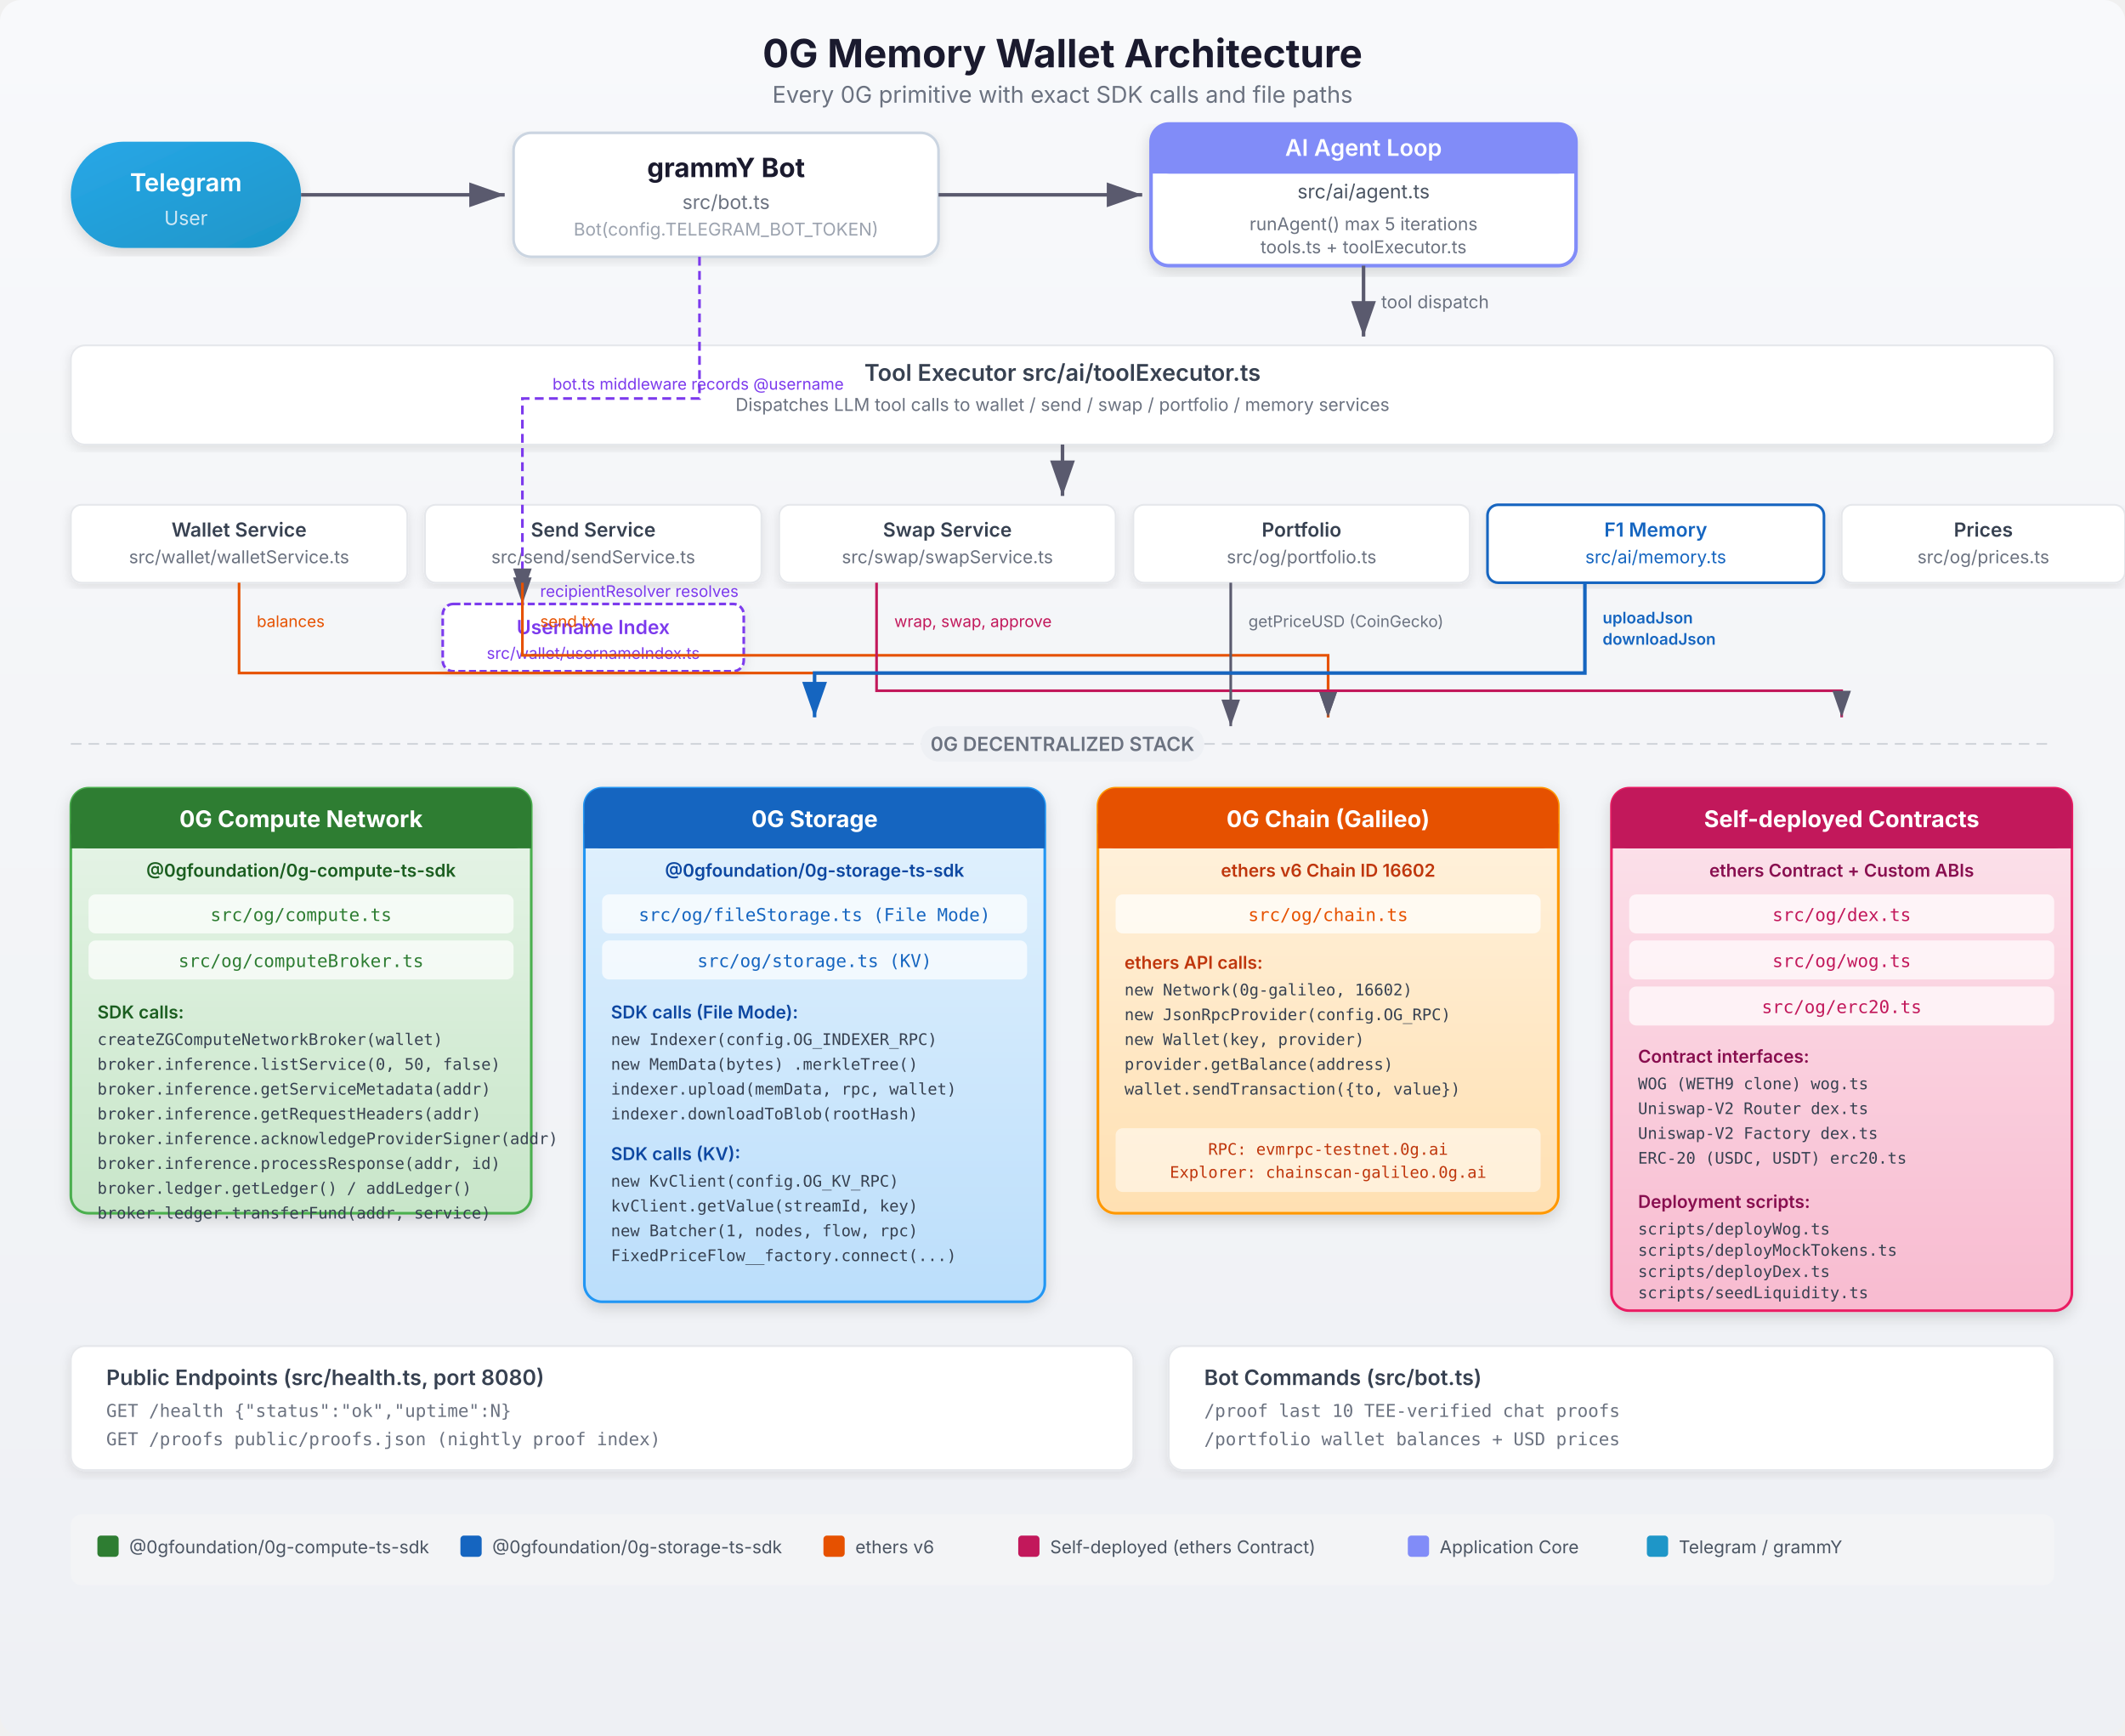
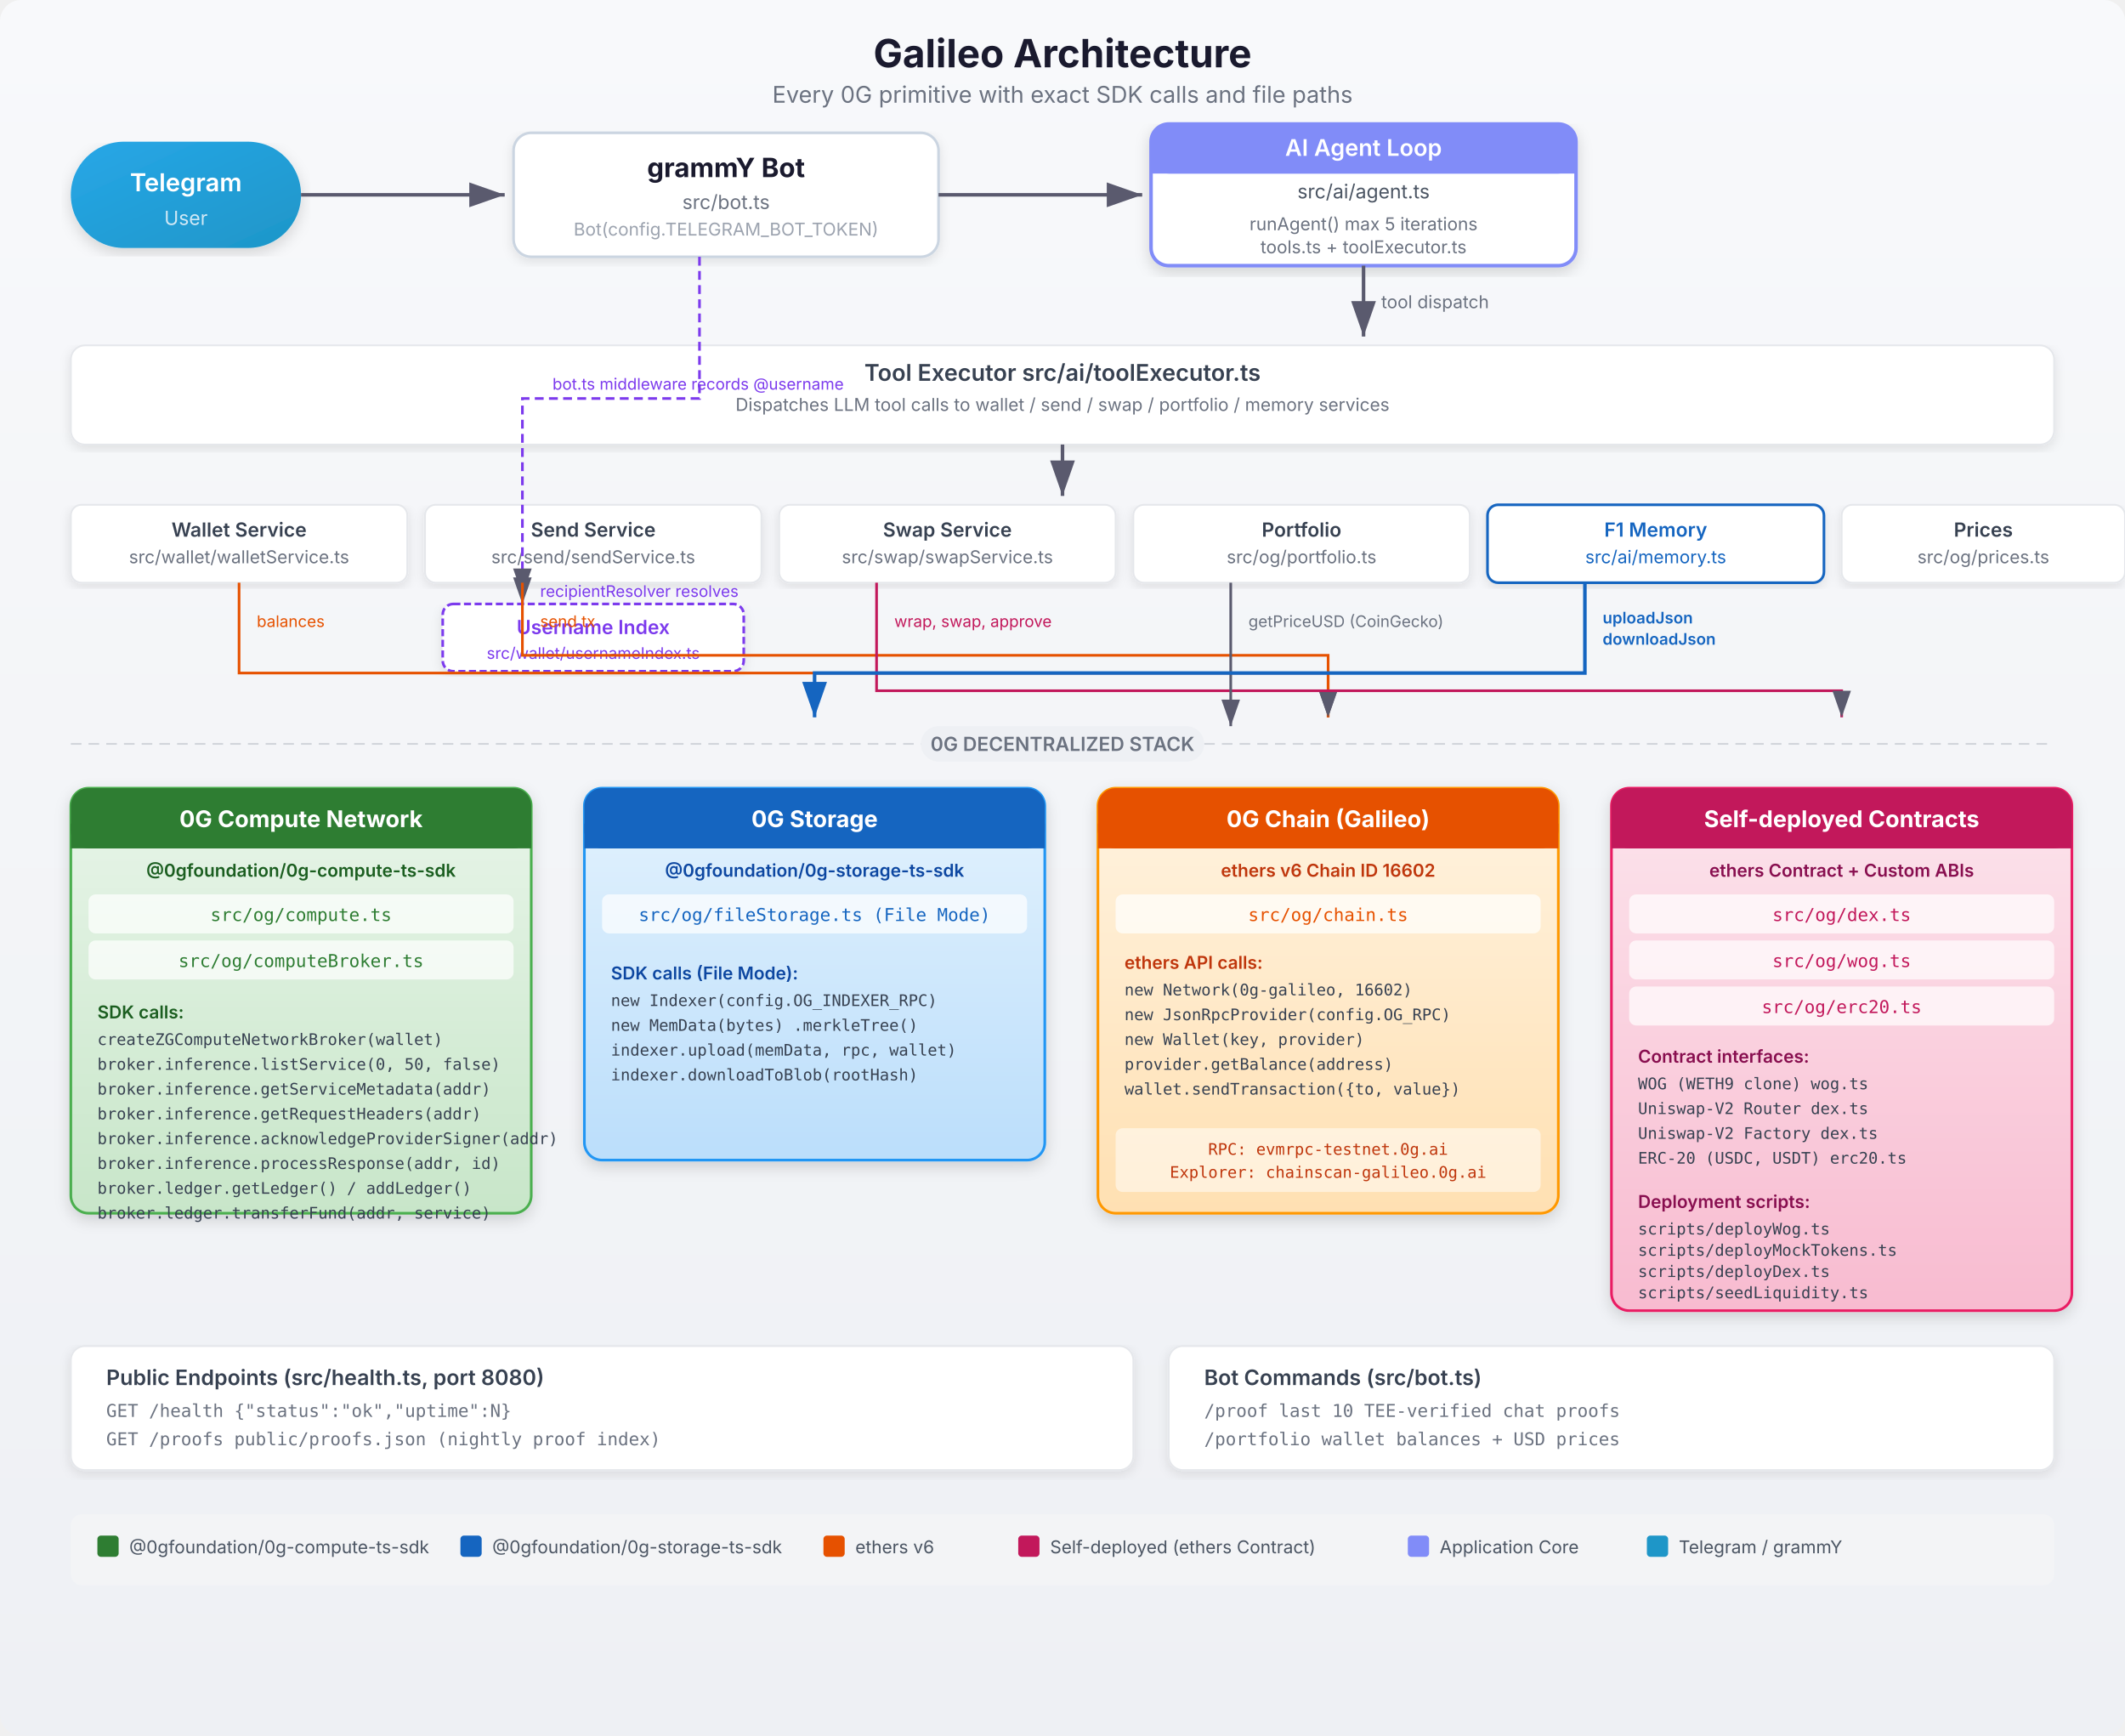
<svg xmlns="http://www.w3.org/2000/svg" viewBox="0 0 1200 980" font-family="'Inter', 'Segoe UI', system-ui, sans-serif">
  <defs>
    <filter id="shadow" x="-4%" y="-4%" width="108%" height="112%">
      <feDropShadow dx="0" dy="2" stdDeviation="3" flood-color="#000" flood-opacity="0.10" />
    </filter>
    <filter id="shadowDeep" x="-4%" y="-4%" width="108%" height="112%">
      <feDropShadow dx="0" dy="3" stdDeviation="4" flood-color="#000" flood-opacity="0.15" />
    </filter>
    <marker id="arrow" markerWidth="10" markerHeight="7" refX="10" refY="3.5" orient="auto">
      <polygon points="0 0, 10 3.5, 0 7" fill="#5a5a6e" />
    </marker>
    <marker id="arrowGreen" markerWidth="10" markerHeight="7" refX="10" refY="3.5" orient="auto">
      <polygon points="0 0, 10 3.5, 0 7" fill="#2e7d32" />
    </marker>
    <marker id="arrowBlue" markerWidth="10" markerHeight="7" refX="10" refY="3.5" orient="auto">
      <polygon points="0 0, 10 3.5, 0 7" fill="#1565c0" />
    </marker>
    <linearGradient id="bgGrad" x1="0" y1="0" x2="0" y2="1">
      <stop offset="0%" stop-color="#f8f9fb" />
      <stop offset="100%" stop-color="#eef0f4" />
    </linearGradient>
    <linearGradient id="tgGrad" x1="0" y1="0" x2="1" y2="1">
      <stop offset="0%" stop-color="#27a7e7" />
      <stop offset="100%" stop-color="#1e96c8" />
    </linearGradient>
    <linearGradient id="computeGrad" x1="0" y1="0" x2="0" y2="1">
      <stop offset="0%" stop-color="#e8f5e9" />
      <stop offset="100%" stop-color="#c8e6c9" />
    </linearGradient>
    <linearGradient id="storageGrad" x1="0" y1="0" x2="0" y2="1">
      <stop offset="0%" stop-color="#e3f2fd" />
      <stop offset="100%" stop-color="#bbdefb" />
    </linearGradient>
    <linearGradient id="chainGrad" x1="0" y1="0" x2="0" y2="1">
      <stop offset="0%" stop-color="#fff3e0" />
      <stop offset="100%" stop-color="#ffe0b2" />
    </linearGradient>
    <linearGradient id="dexGrad" x1="0" y1="0" x2="0" y2="1">
      <stop offset="0%" stop-color="#fce4ec" />
      <stop offset="100%" stop-color="#f8bbd0" />
    </linearGradient>
  </defs>
  <rect width="1200" height="980" fill="url(#bgGrad)" rx="12" />
-   <text x="600" y="38" text-anchor="middle" font-size="22" font-weight="700" fill="#1a1a2e">0G Memory Wallet Architecture</text>
+   <text x="600" y="38" text-anchor="middle" font-size="22" font-weight="700" fill="#1a1a2e">Galileo Architecture</text>
  <text x="600" y="58" text-anchor="middle" font-size="13" fill="#6b7280">Every 0G primitive with exact SDK calls and file paths</text>
  <rect x="40" y="80" width="130" height="60" rx="30" fill="url(#tgGrad)" filter="url(#shadowDeep)" />
  <text x="105" y="108" text-anchor="middle" font-size="14" font-weight="600" fill="#fff">Telegram</text>
  <text x="105" y="127" text-anchor="middle" font-size="11" fill="#d0e8f5">User</text>
  <line x1="170" y1="110" x2="285" y2="110" stroke="#5a5a6e" stroke-width="2" marker-end="url(#arrow)" />
  <rect x="290" y="75" width="240" height="70" rx="10" fill="#fff" stroke="#cbd5e1" stroke-width="1.5" filter="url(#shadow)" />
  <text x="410" y="100" text-anchor="middle" font-size="15" font-weight="700" fill="#1a1a2e">grammY Bot</text>
  <text x="410" y="118" text-anchor="middle" font-size="11" fill="#6b7280">src/bot.ts</text>
  <text x="410" y="133" text-anchor="middle" font-size="10" fill="#9ca3af">Bot(config.TELEGRAM_BOT_TOKEN)</text>
  <line x1="530" y1="110" x2="645" y2="110" stroke="#5a5a6e" stroke-width="2" marker-end="url(#arrow)" />
  <rect x="650" y="70" width="240" height="80" rx="10" fill="#fff" stroke="#818cf8" stroke-width="2" filter="url(#shadowDeep)" />
  <rect x="650" y="70" width="240" height="28" rx="10" fill="#818cf8" />
  <rect x="650" y="88" width="240" height="10" fill="#818cf8" />
  <text x="770" y="88" text-anchor="middle" font-size="13" font-weight="600" fill="#fff">AI Agent Loop</text>
  <text x="770" y="112" text-anchor="middle" font-size="11" fill="#4b5563">src/ai/agent.ts</text>
  <text x="770" y="130" text-anchor="middle" font-size="10" fill="#6b7280">runAgent()  max 5 iterations</text>
  <text x="770" y="143" text-anchor="middle" font-size="10" fill="#6b7280">tools.ts + toolExecutor.ts</text>
  <line x1="770" y1="150" x2="770" y2="190" stroke="#5a5a6e" stroke-width="2" marker-end="url(#arrow)" />
  <text x="780" y="174" font-size="10" fill="#6b7280">tool dispatch</text>
  <rect x="40" y="195" width="1120" height="56" rx="8" fill="#fff" stroke="#e5e7eb" stroke-width="1" filter="url(#shadow)" />
  <text x="600" y="215" text-anchor="middle" font-size="13" font-weight="600" fill="#374151">Tool Executor  src/ai/toolExecutor.ts</text>
  <text x="600" y="232" text-anchor="middle" font-size="10" fill="#6b7280">Dispatches LLM tool calls to wallet / send / swap / portfolio / memory services</text>
  <line x1="600" y1="251" x2="600" y2="280" stroke="#5a5a6e" stroke-width="2" marker-end="url(#arrow)" />
  <g transform="translate(40, 285)">
    <rect x="0" y="0" width="190" height="44" rx="6" fill="#fff" stroke="#e5e7eb" stroke-width="1" filter="url(#shadow)" />
    <text x="95" y="18" text-anchor="middle" font-size="11" font-weight="600" fill="#374151">Wallet Service</text>
    <text x="95" y="33" text-anchor="middle" font-size="10" fill="#6b7280">src/wallet/walletService.ts</text>
    <rect x="200" y="0" width="190" height="44" rx="6" fill="#fff" stroke="#e5e7eb" stroke-width="1" filter="url(#shadow)" />
    <text x="295" y="18" text-anchor="middle" font-size="11" font-weight="600" fill="#374151">Send Service</text>
    <text x="295" y="33" text-anchor="middle" font-size="10" fill="#6b7280">src/send/sendService.ts</text>
    <rect x="400" y="0" width="190" height="44" rx="6" fill="#fff" stroke="#e5e7eb" stroke-width="1" filter="url(#shadow)" />
    <text x="495" y="18" text-anchor="middle" font-size="11" font-weight="600" fill="#374151">Swap Service</text>
    <text x="495" y="33" text-anchor="middle" font-size="10" fill="#6b7280">src/swap/swapService.ts</text>
    <rect x="600" y="0" width="190" height="44" rx="6" fill="#fff" stroke="#e5e7eb" stroke-width="1" filter="url(#shadow)" />
    <text x="695" y="18" text-anchor="middle" font-size="11" font-weight="600" fill="#374151">Portfolio</text>
    <text x="695" y="33" text-anchor="middle" font-size="10" fill="#6b7280">src/og/portfolio.ts</text>
    <rect x="800" y="0" width="190" height="44" rx="6" fill="#fff" stroke="#1565c0" stroke-width="1.5" filter="url(#shadow)" />
    <text x="895" y="18" text-anchor="middle" font-size="11" font-weight="600" fill="#1565c0">F1 Memory</text>
    <text x="895" y="33" text-anchor="middle" font-size="10" fill="#1565c0">src/ai/memory.ts</text>
    <rect x="1000" y="0" width="160" height="44" rx="6" fill="#fff" stroke="#e5e7eb" stroke-width="1" filter="url(#shadow)" />
    <text x="1080" y="18" text-anchor="middle" font-size="11" font-weight="600" fill="#374151">Prices</text>
    <text x="1080" y="33" text-anchor="middle" font-size="10" fill="#6b7280">src/og/prices.ts</text>
    <rect x="210" y="56" width="170" height="38" rx="6" fill="#fff" stroke="#7c3aed" stroke-width="1.5" stroke-dasharray="4,2" filter="url(#shadow)" />
    <text x="295" y="73" text-anchor="middle" font-size="11" font-weight="600" fill="#7c3aed">Username Index</text>
    <text x="295" y="87" text-anchor="middle" font-size="9" fill="#7c3aed">src/wallet/usernameIndex.ts</text>
  </g>
  <path d="M 395 145 L 395 225 L 295 225 L 295 336" stroke="#7c3aed" stroke-width="1.5" stroke-dasharray="5,3" fill="none" marker-end="url(#arrow)" />
  <text x="312" y="220" font-size="9" fill="#7c3aed">bot.ts middleware records @username</text>
  <path d="M 295 329 L 295 341" stroke="#7c3aed" stroke-width="1.5" stroke-dasharray="5,3" fill="none" marker-end="url(#arrow)" />
  <text x="305" y="337" font-size="9" fill="#7c3aed">recipientResolver resolves</text>
  <path d="M 135 329 L 135 380 L 750 380 L 750 405" stroke="#e65100" stroke-width="1.5" fill="none" marker-end="url(#arrow)" />
  <text x="145" y="354" font-size="9" fill="#e65100">balances</text>
  <path d="M 295 329 L 295 370 L 750 370 L 750 405" stroke="#e65100" stroke-width="1.5" fill="none" marker-end="url(#arrow)" />
  <text x="305" y="354" font-size="9" fill="#e65100">send tx</text>
  <path d="M 495 329 L 495 390 L 1040 390 L 1040 405" stroke="#c2185b" stroke-width="1.5" fill="none" marker-end="url(#arrow)" />
  <text x="505" y="354" font-size="9" fill="#c2185b">wrap, swap, approve</text>
  <path d="M 695 329 L 695 410" stroke="#5a5a6e" stroke-width="1.5" fill="none" marker-end="url(#arrow)" />
  <text x="705" y="354" font-size="9" fill="#6b7280">getPriceUSD (CoinGecko)</text>
  <path d="M 895 329 L 895 380 L 460 380 L 460 405" stroke="#1565c0" stroke-width="2" fill="none" marker-end="url(#arrowBlue)" />
  <text x="905" y="352" font-size="9" font-weight="600" fill="#1565c0">uploadJson</text>
  <text x="905" y="364" font-size="9" font-weight="600" fill="#1565c0">downloadJson</text>
  <line x1="40" y1="420" x2="1160" y2="420" stroke="#d1d5db" stroke-width="1" stroke-dasharray="6,4" />
  <rect x="520" y="410" width="160" height="20" rx="10" fill="#eef0f4" />
  <text x="600" y="424" text-anchor="middle" font-size="11" font-weight="600" fill="#6b7280">0G DECENTRALIZED STACK</text>
  <g transform="translate(40, 445)">
    <rect x="0" y="0" width="260" height="240" rx="10" fill="url(#computeGrad)" stroke="#4caf50" stroke-width="1.5" filter="url(#shadowDeep)" />
    <rect x="0" y="0" width="260" height="34" rx="10" fill="#2e7d32" />
    <rect x="0" y="20" width="260" height="14" fill="#2e7d32" />
    <text x="130" y="22" text-anchor="middle" font-size="13" font-weight="700" fill="#fff">0G Compute Network</text>
    <text x="130" y="50" text-anchor="middle" font-size="10" font-weight="600" fill="#1b5e20">@0gfoundation/0g-compute-ts-sdk</text>
    <rect x="10" y="60" width="240" height="22" rx="4" fill="#fff" fill-opacity="0.7" />
    <text x="130" y="75" text-anchor="middle" font-size="10" font-family="'JetBrains Mono', 'Cascadia Code', monospace" fill="#2e7d32">src/og/compute.ts</text>
    <rect x="10" y="86" width="240" height="22" rx="4" fill="#fff" fill-opacity="0.7" />
    <text x="130" y="101" text-anchor="middle" font-size="10" font-family="'JetBrains Mono', 'Cascadia Code', monospace" fill="#2e7d32">src/og/computeBroker.ts</text>
    <text x="15" y="130" font-size="10" font-weight="600" fill="#1b5e20">SDK calls:</text>
    <text x="15" y="145" font-size="9" font-family="'JetBrains Mono', 'Cascadia Code', monospace" fill="#374151">createZGComputeNetworkBroker(wallet)</text>
    <text x="15" y="159" font-size="9" font-family="'JetBrains Mono', 'Cascadia Code', monospace" fill="#374151">broker.inference.listService(0, 50, false)</text>
    <text x="15" y="173" font-size="9" font-family="'JetBrains Mono', 'Cascadia Code', monospace" fill="#374151">broker.inference.getServiceMetadata(addr)</text>
    <text x="15" y="187" font-size="9" font-family="'JetBrains Mono', 'Cascadia Code', monospace" fill="#374151">broker.inference.getRequestHeaders(addr)</text>
    <text x="15" y="201" font-size="9" font-family="'JetBrains Mono', 'Cascadia Code', monospace" fill="#374151">broker.inference.acknowledgeProviderSigner(addr)</text>
    <text x="15" y="215" font-size="9" font-family="'JetBrains Mono', 'Cascadia Code', monospace" fill="#374151">broker.inference.processResponse(addr, id)</text>
    <text x="15" y="229" font-size="9" font-family="'JetBrains Mono', 'Cascadia Code', monospace" fill="#374151">broker.ledger.getLedger() / addLedger()</text>
    <text x="15" y="243" font-size="9" font-family="'JetBrains Mono', 'Cascadia Code', monospace" fill="#374151">broker.ledger.transferFund(addr, service)</text>
  </g>
  <g transform="translate(330, 445)">
-     <rect x="0" y="0" width="260" height="290" rx="10" fill="url(#storageGrad)" stroke="#2196f3" stroke-width="1.5" filter="url(#shadowDeep)" />
+     <rect x="0" y="0" width="260" height="210" rx="10" fill="url(#storageGrad)" stroke="#2196f3" stroke-width="1.5" filter="url(#shadowDeep)" />
    <rect x="0" y="0" width="260" height="34" rx="10" fill="#1565c0" />
    <rect x="0" y="20" width="260" height="14" fill="#1565c0" />
    <text x="130" y="22" text-anchor="middle" font-size="13" font-weight="700" fill="#fff">0G Storage</text>
    <text x="130" y="50" text-anchor="middle" font-size="10" font-weight="600" fill="#0d47a1">@0gfoundation/0g-storage-ts-sdk</text>
    <rect x="10" y="60" width="240" height="22" rx="4" fill="#fff" fill-opacity="0.7" />
    <text x="130" y="75" text-anchor="middle" font-size="10" font-family="'JetBrains Mono', 'Cascadia Code', monospace" fill="#1565c0">src/og/fileStorage.ts (File Mode)</text>
-     <rect x="10" y="86" width="240" height="22" rx="4" fill="#fff" fill-opacity="0.7" />
-     <text x="130" y="101" text-anchor="middle" font-size="10" font-family="'JetBrains Mono', 'Cascadia Code', monospace" fill="#1565c0">src/og/storage.ts (KV)</text>
-     <text x="15" y="130" font-size="10" font-weight="600" fill="#0d47a1">SDK calls (File Mode):</text>
-     <text x="15" y="145" font-size="9" font-family="'JetBrains Mono', 'Cascadia Code', monospace" fill="#374151">new Indexer(config.OG_INDEXER_RPC)</text>
-     <text x="15" y="159" font-size="9" font-family="'JetBrains Mono', 'Cascadia Code', monospace" fill="#374151">new MemData(bytes) .merkleTree()</text>
-     <text x="15" y="173" font-size="9" font-family="'JetBrains Mono', 'Cascadia Code', monospace" fill="#374151">indexer.upload(memData, rpc, wallet)</text>
-     <text x="15" y="187" font-size="9" font-family="'JetBrains Mono', 'Cascadia Code', monospace" fill="#374151">indexer.downloadToBlob(rootHash)</text>
-     <text x="15" y="210" font-size="10" font-weight="600" fill="#0d47a1">SDK calls (KV):</text>
-     <text x="15" y="225" font-size="9" font-family="'JetBrains Mono', 'Cascadia Code', monospace" fill="#374151">new KvClient(config.OG_KV_RPC)</text>
-     <text x="15" y="239" font-size="9" font-family="'JetBrains Mono', 'Cascadia Code', monospace" fill="#374151">kvClient.getValue(streamId, key)</text>
-     <text x="15" y="253" font-size="9" font-family="'JetBrains Mono', 'Cascadia Code', monospace" fill="#374151">new Batcher(1, nodes, flow, rpc)</text>
-     <text x="15" y="267" font-size="9" font-family="'JetBrains Mono', 'Cascadia Code', monospace" fill="#374151">FixedPriceFlow__factory.connect(...)</text>
+     <text x="15" y="108" font-size="10" font-weight="600" fill="#0d47a1">SDK calls (File Mode):</text>
+     <text x="15" y="123" font-size="9" font-family="'JetBrains Mono', 'Cascadia Code', monospace" fill="#374151">new Indexer(config.OG_INDEXER_RPC)</text>
+     <text x="15" y="137" font-size="9" font-family="'JetBrains Mono', 'Cascadia Code', monospace" fill="#374151">new MemData(bytes) .merkleTree()</text>
+     <text x="15" y="151" font-size="9" font-family="'JetBrains Mono', 'Cascadia Code', monospace" fill="#374151">indexer.upload(memData, rpc, wallet)</text>
+     <text x="15" y="165" font-size="9" font-family="'JetBrains Mono', 'Cascadia Code', monospace" fill="#374151">indexer.downloadToBlob(rootHash)</text>
  </g>
  <g transform="translate(620, 445)">
    <rect x="0" y="0" width="260" height="240" rx="10" fill="url(#chainGrad)" stroke="#ff9800" stroke-width="1.5" filter="url(#shadowDeep)" />
    <rect x="0" y="0" width="260" height="34" rx="10" fill="#e65100" />
    <rect x="0" y="20" width="260" height="14" fill="#e65100" />
    <text x="130" y="22" text-anchor="middle" font-size="13" font-weight="700" fill="#fff">0G Chain (Galileo)</text>
    <text x="130" y="50" text-anchor="middle" font-size="10" font-weight="600" fill="#bf360c">ethers v6  Chain ID 16602</text>
    <rect x="10" y="60" width="240" height="22" rx="4" fill="#fff" fill-opacity="0.7" />
    <text x="130" y="75" text-anchor="middle" font-size="10" font-family="'JetBrains Mono', 'Cascadia Code', monospace" fill="#e65100">src/og/chain.ts</text>
    <text x="15" y="102" font-size="10" font-weight="600" fill="#bf360c">ethers API calls:</text>
    <text x="15" y="117" font-size="9" font-family="'JetBrains Mono', 'Cascadia Code', monospace" fill="#374151">new Network(0g-galileo, 16602)</text>
    <text x="15" y="131" font-size="9" font-family="'JetBrains Mono', 'Cascadia Code', monospace" fill="#374151">new JsonRpcProvider(config.OG_RPC)</text>
    <text x="15" y="145" font-size="9" font-family="'JetBrains Mono', 'Cascadia Code', monospace" fill="#374151">new Wallet(key, provider)</text>
    <text x="15" y="159" font-size="9" font-family="'JetBrains Mono', 'Cascadia Code', monospace" fill="#374151">provider.getBalance(address)</text>
    <text x="15" y="173" font-size="9" font-family="'JetBrains Mono', 'Cascadia Code', monospace" fill="#374151">wallet.sendTransaction({to, value})</text>
    <rect x="10" y="192" width="240" height="36" rx="4" fill="#fff" fill-opacity="0.5" />
    <text x="130" y="207" text-anchor="middle" font-size="9" font-family="'JetBrains Mono', 'Cascadia Code', monospace" fill="#bf360c">RPC: evmrpc-testnet.0g.ai</text>
    <text x="130" y="220" text-anchor="middle" font-size="9" font-family="'JetBrains Mono', 'Cascadia Code', monospace" fill="#bf360c">Explorer: chainscan-galileo.0g.ai</text>
  </g>
  <g transform="translate(910, 445)">
    <rect x="0" y="0" width="260" height="295" rx="10" fill="url(#dexGrad)" stroke="#e91e63" stroke-width="1.5" filter="url(#shadowDeep)" />
    <rect x="0" y="0" width="260" height="34" rx="10" fill="#c2185b" />
    <rect x="0" y="20" width="260" height="14" fill="#c2185b" />
    <text x="130" y="22" text-anchor="middle" font-size="13" font-weight="700" fill="#fff">Self-deployed Contracts</text>
    <text x="130" y="50" text-anchor="middle" font-size="10" font-weight="600" fill="#880e4f">ethers Contract + Custom ABIs</text>
    <rect x="10" y="60" width="240" height="22" rx="4" fill="#fff" fill-opacity="0.7" />
    <text x="130" y="75" text-anchor="middle" font-size="10" font-family="'JetBrains Mono', 'Cascadia Code', monospace" fill="#c2185b">src/og/dex.ts</text>
    <rect x="10" y="86" width="240" height="22" rx="4" fill="#fff" fill-opacity="0.7" />
    <text x="130" y="101" text-anchor="middle" font-size="10" font-family="'JetBrains Mono', 'Cascadia Code', monospace" fill="#c2185b">src/og/wog.ts</text>
    <rect x="10" y="112" width="240" height="22" rx="4" fill="#fff" fill-opacity="0.7" />
    <text x="130" y="127" text-anchor="middle" font-size="10" font-family="'JetBrains Mono', 'Cascadia Code', monospace" fill="#c2185b">src/og/erc20.ts</text>
    <text x="15" y="155" font-size="10" font-weight="600" fill="#880e4f">Contract interfaces:</text>
    <text x="15" y="170" font-size="9" font-family="'JetBrains Mono', 'Cascadia Code', monospace" fill="#374151">WOG (WETH9 clone)  wog.ts</text>
    <text x="15" y="184" font-size="9" font-family="'JetBrains Mono', 'Cascadia Code', monospace" fill="#374151">Uniswap-V2 Router  dex.ts</text>
    <text x="15" y="198" font-size="9" font-family="'JetBrains Mono', 'Cascadia Code', monospace" fill="#374151">Uniswap-V2 Factory  dex.ts</text>
    <text x="15" y="212" font-size="9" font-family="'JetBrains Mono', 'Cascadia Code', monospace" fill="#374151">ERC-20 (USDC, USDT)  erc20.ts</text>
    <text x="15" y="237" font-size="10" font-weight="600" fill="#880e4f">Deployment scripts:</text>
    <text x="15" y="252" font-size="9" font-family="'JetBrains Mono', 'Cascadia Code', monospace" fill="#374151">scripts/deployWog.ts</text>
    <text x="15" y="264" font-size="9" font-family="'JetBrains Mono', 'Cascadia Code', monospace" fill="#374151">scripts/deployMockTokens.ts</text>
    <text x="15" y="276" font-size="9" font-family="'JetBrains Mono', 'Cascadia Code', monospace" fill="#374151">scripts/deployDex.ts</text>
    <text x="15" y="288" font-size="9" font-family="'JetBrains Mono', 'Cascadia Code', monospace" fill="#374151">scripts/seedLiquidity.ts</text>
  </g>
  <g transform="translate(0, 760)">
    <rect x="40" y="0" width="600" height="70" rx="8" fill="#fff" stroke="#e5e7eb" stroke-width="1" filter="url(#shadow)" />
    <text x="60" y="22" font-size="12" font-weight="600" fill="#374151">Public Endpoints (src/health.ts, port 8080)</text>
    <text x="60" y="40" font-size="10" font-family="'JetBrains Mono', 'Cascadia Code', monospace" fill="#6b7280">GET /health  {"status":"ok","uptime":N}</text>
    <text x="60" y="56" font-size="10" font-family="'JetBrains Mono', 'Cascadia Code', monospace" fill="#6b7280">GET /proofs  public/proofs.json (nightly proof index)</text>
    <rect x="660" y="0" width="500" height="70" rx="8" fill="#fff" stroke="#e5e7eb" stroke-width="1" filter="url(#shadow)" />
    <text x="680" y="22" font-size="12" font-weight="600" fill="#374151">Bot Commands (src/bot.ts)</text>
    <text x="680" y="40" font-size="10" font-family="'JetBrains Mono', 'Cascadia Code', monospace" fill="#6b7280">/proof  last 10 TEE-verified chat proofs</text>
    <text x="680" y="56" font-size="10" font-family="'JetBrains Mono', 'Cascadia Code', monospace" fill="#6b7280">/portfolio  wallet balances + USD prices</text>
  </g>
  <g transform="translate(40, 855)">
    <rect x="0" y="0" width="1120" height="40" rx="6" fill="#f3f4f6" />
    <rect x="15" y="12" width="12" height="12" rx="2" fill="#2e7d32" />
    <text x="33" y="22" font-size="10" fill="#4b5563">@0gfoundation/0g-compute-ts-sdk</text>
    <rect x="220" y="12" width="12" height="12" rx="2" fill="#1565c0" />
    <text x="238" y="22" font-size="10" fill="#4b5563">@0gfoundation/0g-storage-ts-sdk</text>
    <rect x="425" y="12" width="12" height="12" rx="2" fill="#e65100" />
    <text x="443" y="22" font-size="10" fill="#4b5563">ethers v6</text>
    <rect x="535" y="12" width="12" height="12" rx="2" fill="#c2185b" />
    <text x="553" y="22" font-size="10" fill="#4b5563">Self-deployed (ethers Contract)</text>
    <rect x="755" y="12" width="12" height="12" rx="2" fill="#818cf8" />
    <text x="773" y="22" font-size="10" fill="#4b5563">Application Core</text>
    <rect x="890" y="12" width="12" height="12" rx="2" fill="#1e96c8" />
    <text x="908" y="22" font-size="10" fill="#4b5563">Telegram / grammY</text>
  </g>
</svg>
